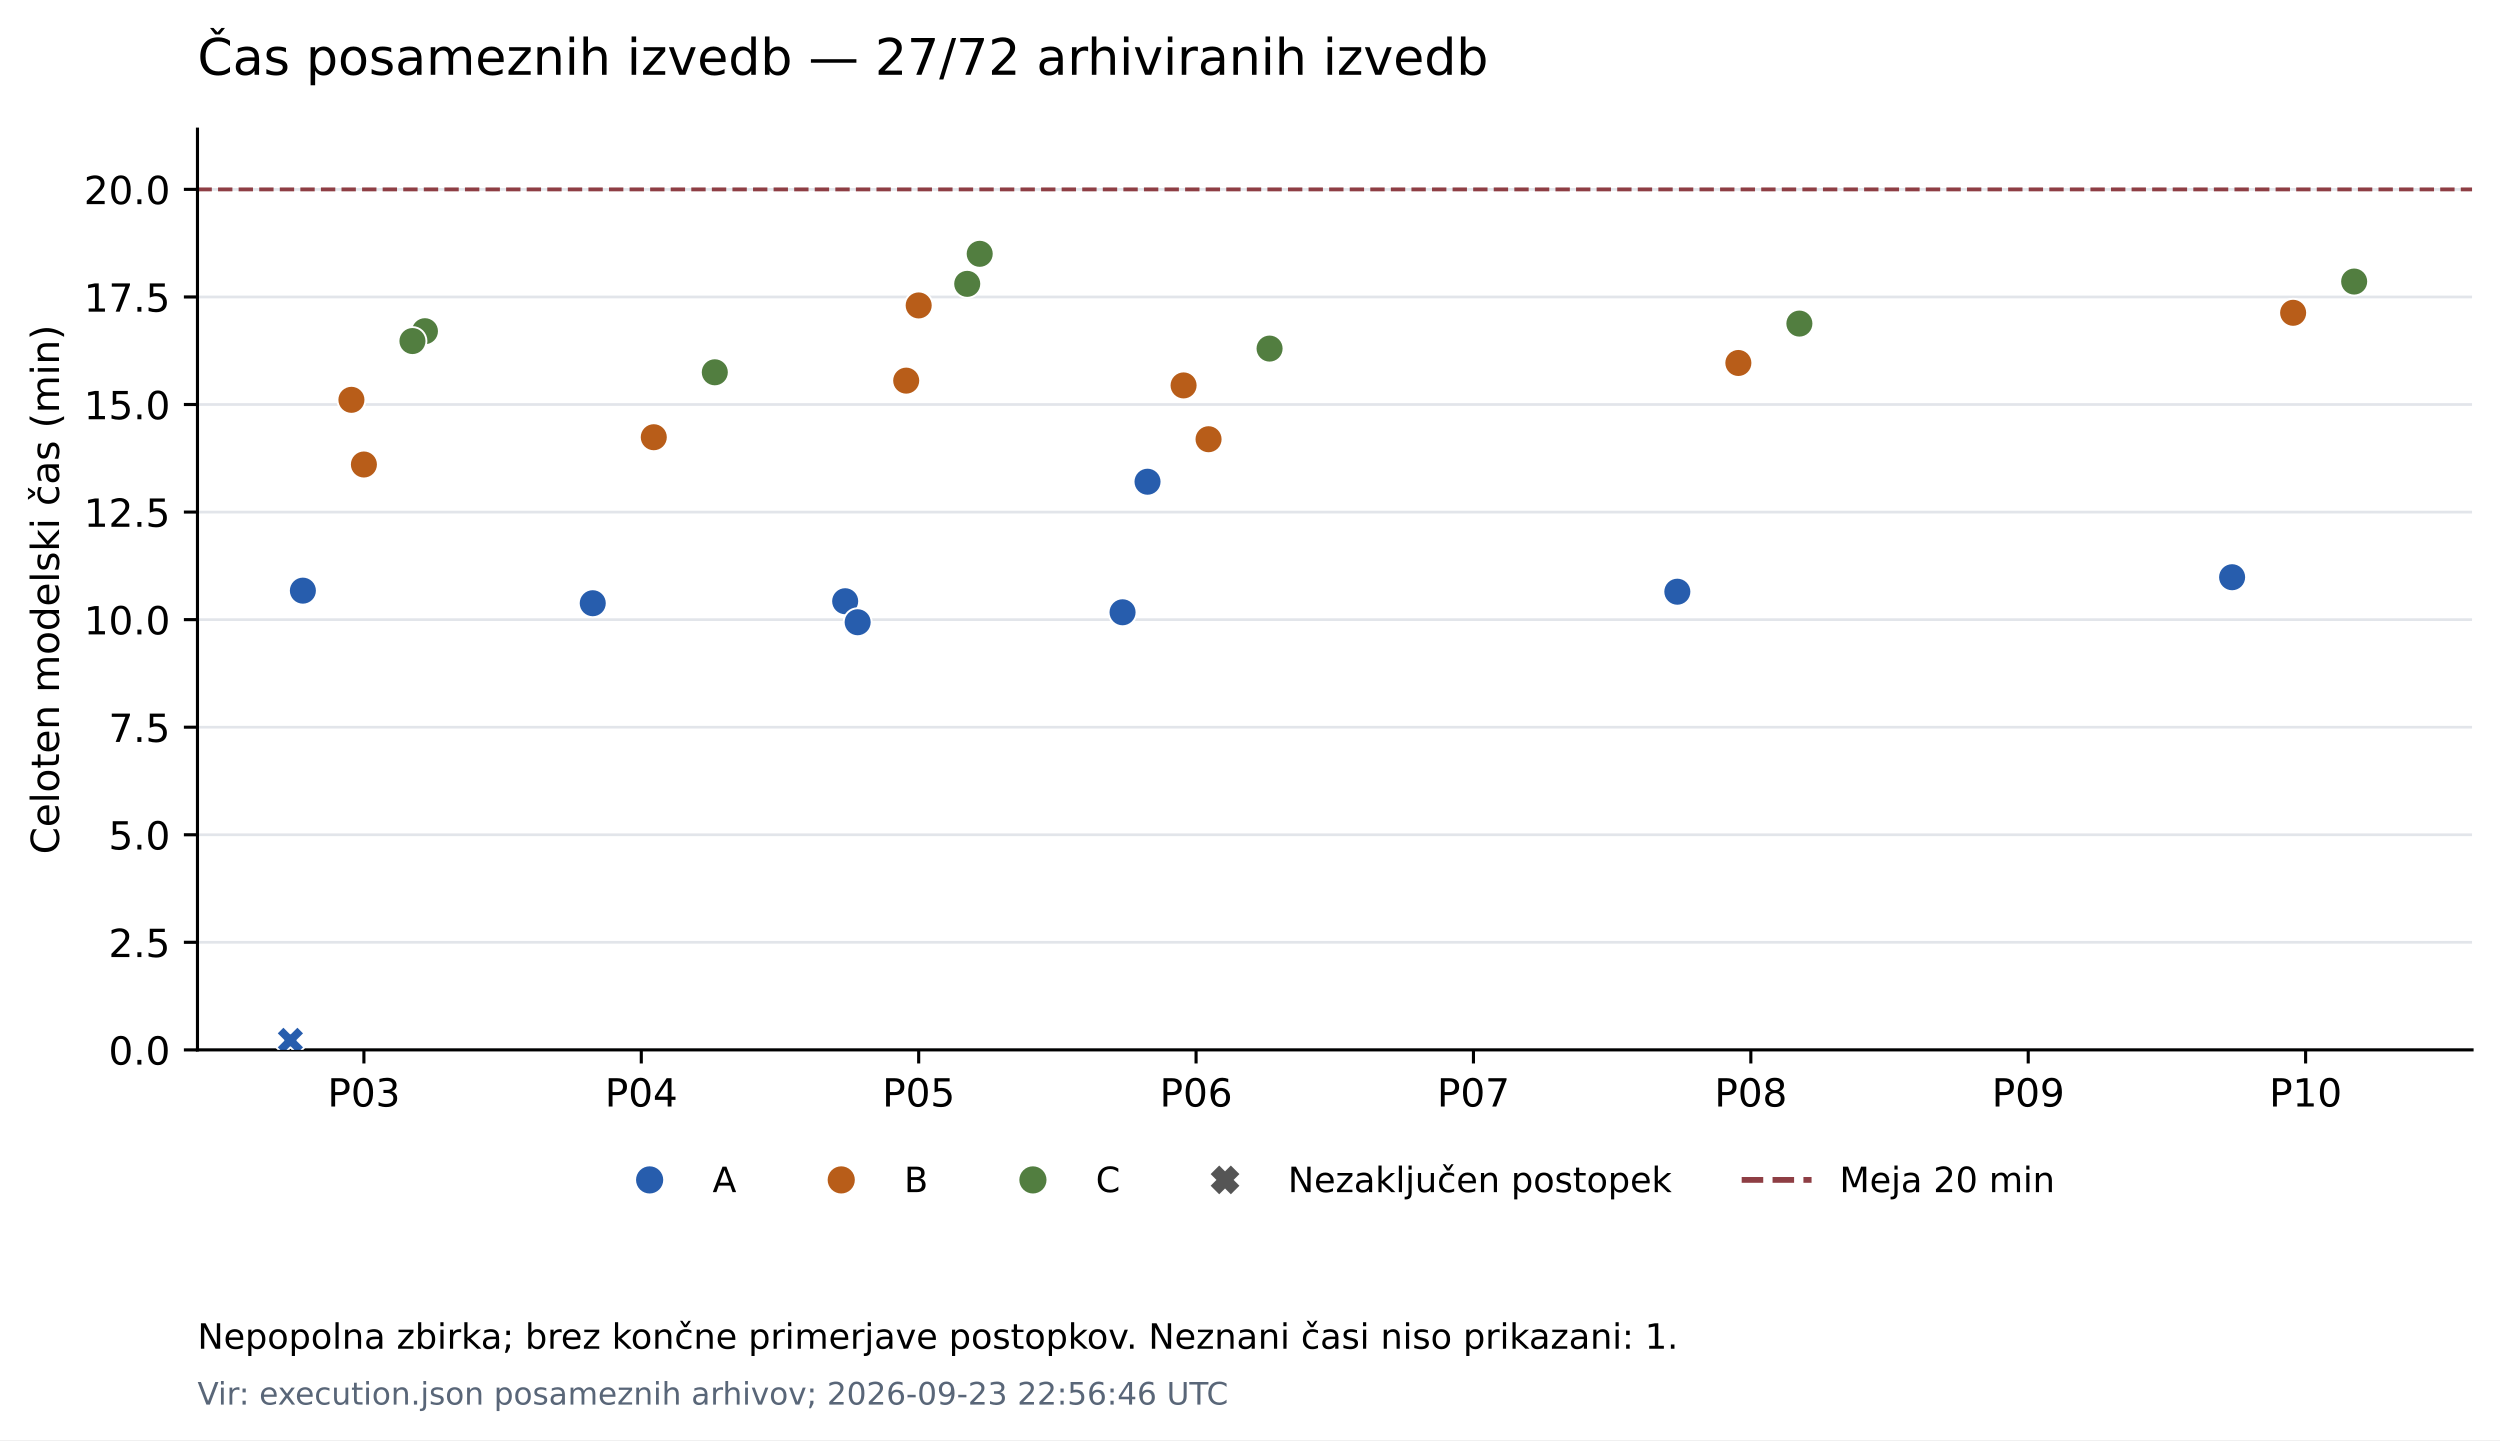
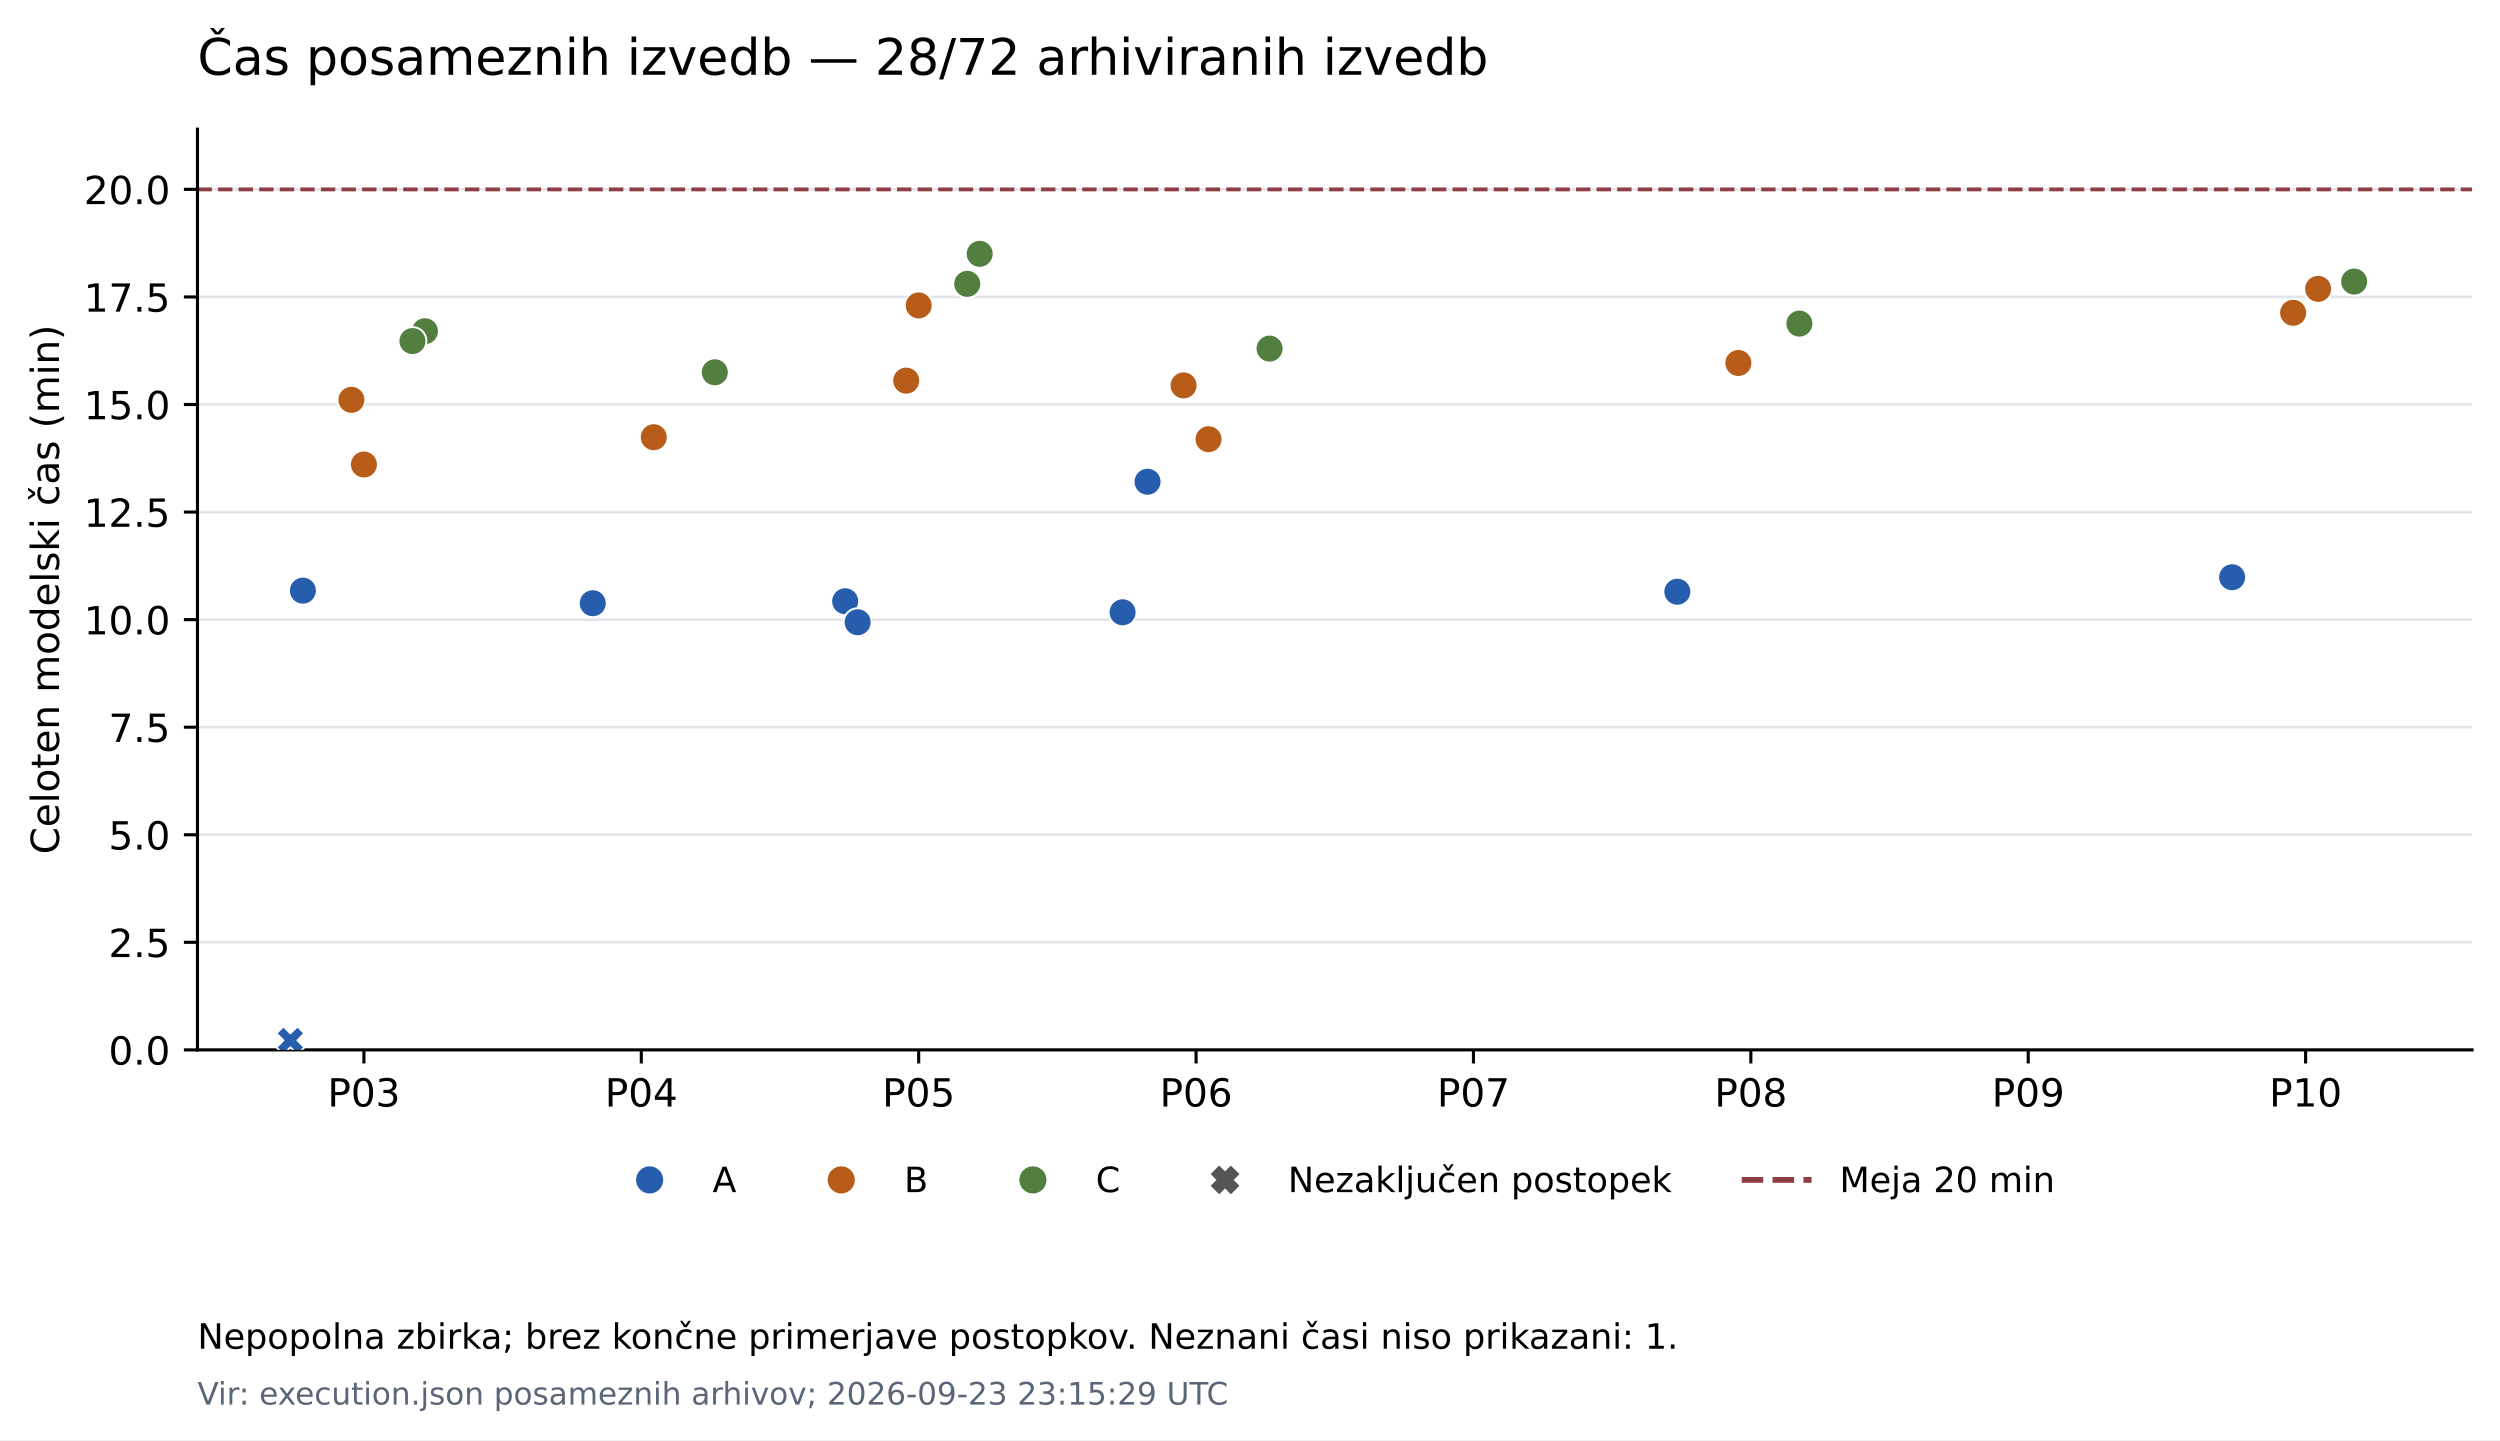
<svg xmlns="http://www.w3.org/2000/svg" xmlns:xlink="http://www.w3.org/1999/xlink" width="643.966pt" height="370.926pt" viewBox="0 0 643.966 370.926" version="1.1">
  <defs>
    <style type="text/css">*{stroke-linejoin: round; stroke-linecap: butt}</style>
  </defs>
  <g id="figure_1">
    <g id="patch_1">
      <path d="M 0 370.926  L 643.966 370.926  L 643.966 0  L 0 0  z " style="fill: #ffffff" />
    </g>
    <g id="axes_1">
      <g id="patch_2">
        <path d="M 50.866 270.436  L 636.766 270.436  L 636.766 33.268  L 50.866 33.268  z " style="fill: #ffffff" />
      </g>
      <g id="matplotlib.axis_1">
        <g id="xtick_1">
          <g id="line2d_1">
            <defs>
-               <path id="m5c47f8a955" d="M 0 0  L 0 3.5  " style="stroke: #000000; stroke-width: 0.8" />
+               <path id="m98a2e535a2" d="M 0 0  L 0 3.5  " style="stroke: #000000; stroke-width: 0.8" />
            </defs>
            <g>
-               <use xlink:href="#m5c47f8a955" x="93.737" y="270.436" style="stroke: #000000; stroke-width: 0.8" />
+               <use xlink:href="#m98a2e535a2" x="93.737" y="270.436" style="stroke: #000000; stroke-width: 0.8" />
            </g>
          </g>
          <g id="text_1">
            <text style="font-size: 10px; font-family: 'DejaVu Sans'; text-anchor: middle" x="93.737" y="285.033" transform="rotate(-0 93.73714 285.0333)">P03</text>
          </g>
        </g>
        <g id="xtick_2">
          <g id="line2d_2">
            <g>
-               <use xlink:href="#m5c47f8a955" x="165.188" y="270.436" style="stroke: #000000; stroke-width: 0.8" />
+               <use xlink:href="#m98a2e535a2" x="165.188" y="270.436" style="stroke: #000000; stroke-width: 0.8" />
            </g>
          </g>
          <g id="text_2">
            <text style="font-size: 10px; font-family: 'DejaVu Sans'; text-anchor: middle" x="165.188" y="285.033" transform="rotate(-0 165.1884 285.0333)">P04</text>
          </g>
        </g>
        <g id="xtick_3">
          <g id="line2d_3">
            <g>
-               <use xlink:href="#m5c47f8a955" x="236.64" y="270.436" style="stroke: #000000; stroke-width: 0.8" />
+               <use xlink:href="#m98a2e535a2" x="236.64" y="270.436" style="stroke: #000000; stroke-width: 0.8" />
            </g>
          </g>
          <g id="text_3">
            <text style="font-size: 10px; font-family: 'DejaVu Sans'; text-anchor: middle" x="236.64" y="285.033" transform="rotate(-0 236.6396 285.0333)">P05</text>
          </g>
        </g>
        <g id="xtick_4">
          <g id="line2d_4">
            <g>
-               <use xlink:href="#m5c47f8a955" x="308.091" y="270.436" style="stroke: #000000; stroke-width: 0.8" />
+               <use xlink:href="#m98a2e535a2" x="308.091" y="270.436" style="stroke: #000000; stroke-width: 0.8" />
            </g>
          </g>
          <g id="text_4">
            <text style="font-size: 10px; font-family: 'DejaVu Sans'; text-anchor: middle" x="308.091" y="285.033" transform="rotate(-0 308.0908 285.0333)">P06</text>
          </g>
        </g>
        <g id="xtick_5">
          <g id="line2d_5">
            <g>
-               <use xlink:href="#m5c47f8a955" x="379.542" y="270.436" style="stroke: #000000; stroke-width: 0.8" />
+               <use xlink:href="#m98a2e535a2" x="379.542" y="270.436" style="stroke: #000000; stroke-width: 0.8" />
            </g>
          </g>
          <g id="text_5">
            <text style="font-size: 10px; font-family: 'DejaVu Sans'; text-anchor: middle" x="379.542" y="285.033" transform="rotate(-0 379.542 285.0333)">P07</text>
          </g>
        </g>
        <g id="xtick_6">
          <g id="line2d_6">
            <g>
-               <use xlink:href="#m5c47f8a955" x="450.993" y="270.436" style="stroke: #000000; stroke-width: 0.8" />
+               <use xlink:href="#m98a2e535a2" x="450.993" y="270.436" style="stroke: #000000; stroke-width: 0.8" />
            </g>
          </g>
          <g id="text_6">
            <text style="font-size: 10px; font-family: 'DejaVu Sans'; text-anchor: middle" x="450.993" y="285.033" transform="rotate(-0 450.9932 285.0333)">P08</text>
          </g>
        </g>
        <g id="xtick_7">
          <g id="line2d_7">
            <g>
-               <use xlink:href="#m5c47f8a955" x="522.444" y="270.436" style="stroke: #000000; stroke-width: 0.8" />
+               <use xlink:href="#m98a2e535a2" x="522.444" y="270.436" style="stroke: #000000; stroke-width: 0.8" />
            </g>
          </g>
          <g id="text_7">
            <text style="font-size: 10px; font-family: 'DejaVu Sans'; text-anchor: middle" x="522.444" y="285.033" transform="rotate(-0 522.4445 285.0333)">P09</text>
          </g>
        </g>
        <g id="xtick_8">
          <g id="line2d_8">
            <g>
-               <use xlink:href="#m5c47f8a955" x="593.896" y="270.436" style="stroke: #000000; stroke-width: 0.8" />
+               <use xlink:href="#m98a2e535a2" x="593.896" y="270.436" style="stroke: #000000; stroke-width: 0.8" />
            </g>
          </g>
          <g id="text_8">
            <text style="font-size: 10px; font-family: 'DejaVu Sans'; text-anchor: middle" x="593.896" y="285.033" transform="rotate(-0 593.8957 285.0333)">P10</text>
          </g>
        </g>
      </g>
      <g id="matplotlib.axis_2">
        <g id="ytick_1">
          <g id="line2d_9">
-             <path d="M 50.866 270.436  L 636.766 270.436  " clip-path="url(#p49d9225004)" style="fill: none; stroke: #e2e5ea; stroke-width: 0.7; stroke-linecap: square" />
+             <path d="M 50.866 270.436  L 636.766 270.436  " clip-path="url(#pe7305a0680)" style="fill: none; stroke: #e2e5ea; stroke-width: 0.7; stroke-linecap: square" />
          </g>
          <g id="line2d_10">
            <defs>
-               <path id="m6b587b032a" d="M 0 0  L -3.5 0  " style="stroke: #000000; stroke-width: 0.8" />
+               <path id="m57beab4892" d="M 0 0  L -3.5 0  " style="stroke: #000000; stroke-width: 0.8" />
            </defs>
            <g>
-               <use xlink:href="#m6b587b032a" x="50.866" y="270.436" style="stroke: #000000; stroke-width: 0.8" />
+               <use xlink:href="#m57beab4892" x="50.866" y="270.436" style="stroke: #000000; stroke-width: 0.8" />
            </g>
          </g>
          <g id="text_9">
            <text style="font-size: 10px; font-family: 'DejaVu Sans'; text-anchor: end" x="43.866" y="274.234" transform="rotate(-0 43.86641 274.2345)">0.0</text>
          </g>
        </g>
        <g id="ytick_2">
          <g id="line2d_11">
-             <path d="M 50.866 242.729  L 636.766 242.729  " clip-path="url(#p49d9225004)" style="fill: none; stroke: #e2e5ea; stroke-width: 0.7; stroke-linecap: square" />
+             <path d="M 50.866 242.729  L 636.766 242.729  " clip-path="url(#pe7305a0680)" style="fill: none; stroke: #e2e5ea; stroke-width: 0.7; stroke-linecap: square" />
          </g>
          <g id="line2d_12">
            <g>
-               <use xlink:href="#m6b587b032a" x="50.866" y="242.729" style="stroke: #000000; stroke-width: 0.8" />
+               <use xlink:href="#m57beab4892" x="50.866" y="242.729" style="stroke: #000000; stroke-width: 0.8" />
            </g>
          </g>
          <g id="text_10">
            <text style="font-size: 10px; font-family: 'DejaVu Sans'; text-anchor: end" x="43.866" y="246.528" transform="rotate(-0 43.86641 246.5279)">2.5</text>
          </g>
        </g>
        <g id="ytick_3">
          <g id="line2d_13">
-             <path d="M 50.866 215.023  L 636.766 215.023  " clip-path="url(#p49d9225004)" style="fill: none; stroke: #e2e5ea; stroke-width: 0.7; stroke-linecap: square" />
+             <path d="M 50.866 215.023  L 636.766 215.023  " clip-path="url(#pe7305a0680)" style="fill: none; stroke: #e2e5ea; stroke-width: 0.7; stroke-linecap: square" />
          </g>
          <g id="line2d_14">
            <g>
-               <use xlink:href="#m6b587b032a" x="50.866" y="215.023" style="stroke: #000000; stroke-width: 0.8" />
+               <use xlink:href="#m57beab4892" x="50.866" y="215.023" style="stroke: #000000; stroke-width: 0.8" />
            </g>
          </g>
          <g id="text_11">
            <text style="font-size: 10px; font-family: 'DejaVu Sans'; text-anchor: end" x="43.866" y="218.821" transform="rotate(-0 43.86641 218.8214)">5.0</text>
          </g>
        </g>
        <g id="ytick_4">
          <g id="line2d_15">
-             <path d="M 50.866 187.316  L 636.766 187.316  " clip-path="url(#p49d9225004)" style="fill: none; stroke: #e2e5ea; stroke-width: 0.7; stroke-linecap: square" />
+             <path d="M 50.866 187.316  L 636.766 187.316  " clip-path="url(#pe7305a0680)" style="fill: none; stroke: #e2e5ea; stroke-width: 0.7; stroke-linecap: square" />
          </g>
          <g id="line2d_16">
            <g>
-               <use xlink:href="#m6b587b032a" x="50.866" y="187.316" style="stroke: #000000; stroke-width: 0.8" />
+               <use xlink:href="#m57beab4892" x="50.866" y="187.316" style="stroke: #000000; stroke-width: 0.8" />
            </g>
          </g>
          <g id="text_12">
            <text style="font-size: 10px; font-family: 'DejaVu Sans'; text-anchor: end" x="43.866" y="191.115" transform="rotate(-0 43.86641 191.1149)">7.5</text>
          </g>
        </g>
        <g id="ytick_5">
          <g id="line2d_17">
-             <path d="M 50.866 159.609  L 636.766 159.609  " clip-path="url(#p49d9225004)" style="fill: none; stroke: #e2e5ea; stroke-width: 0.7; stroke-linecap: square" />
+             <path d="M 50.866 159.609  L 636.766 159.609  " clip-path="url(#pe7305a0680)" style="fill: none; stroke: #e2e5ea; stroke-width: 0.7; stroke-linecap: square" />
          </g>
          <g id="line2d_18">
            <g>
-               <use xlink:href="#m6b587b032a" x="50.866" y="159.609" style="stroke: #000000; stroke-width: 0.8" />
+               <use xlink:href="#m57beab4892" x="50.866" y="159.609" style="stroke: #000000; stroke-width: 0.8" />
            </g>
          </g>
          <g id="text_13">
            <text style="font-size: 10px; font-family: 'DejaVu Sans'; text-anchor: end" x="43.866" y="163.408" transform="rotate(-0 43.86641 163.4083)">10.0</text>
          </g>
        </g>
        <g id="ytick_6">
          <g id="line2d_19">
-             <path d="M 50.866 131.903  L 636.766 131.903  " clip-path="url(#p49d9225004)" style="fill: none; stroke: #e2e5ea; stroke-width: 0.7; stroke-linecap: square" />
+             <path d="M 50.866 131.903  L 636.766 131.903  " clip-path="url(#pe7305a0680)" style="fill: none; stroke: #e2e5ea; stroke-width: 0.7; stroke-linecap: square" />
          </g>
          <g id="line2d_20">
            <g>
-               <use xlink:href="#m6b587b032a" x="50.866" y="131.903" style="stroke: #000000; stroke-width: 0.8" />
+               <use xlink:href="#m57beab4892" x="50.866" y="131.903" style="stroke: #000000; stroke-width: 0.8" />
            </g>
          </g>
          <g id="text_14">
            <text style="font-size: 10px; font-family: 'DejaVu Sans'; text-anchor: end" x="43.866" y="135.702" transform="rotate(-0 43.86641 135.7018)">12.5</text>
          </g>
        </g>
        <g id="ytick_7">
          <g id="line2d_21">
-             <path d="M 50.866 104.196  L 636.766 104.196  " clip-path="url(#p49d9225004)" style="fill: none; stroke: #e2e5ea; stroke-width: 0.7; stroke-linecap: square" />
+             <path d="M 50.866 104.196  L 636.766 104.196  " clip-path="url(#pe7305a0680)" style="fill: none; stroke: #e2e5ea; stroke-width: 0.7; stroke-linecap: square" />
          </g>
          <g id="line2d_22">
            <g>
-               <use xlink:href="#m6b587b032a" x="50.866" y="104.196" style="stroke: #000000; stroke-width: 0.8" />
+               <use xlink:href="#m57beab4892" x="50.866" y="104.196" style="stroke: #000000; stroke-width: 0.8" />
            </g>
          </g>
          <g id="text_15">
            <text style="font-size: 10px; font-family: 'DejaVu Sans'; text-anchor: end" x="43.866" y="107.995" transform="rotate(-0 43.86641 107.9952)">15.0</text>
          </g>
        </g>
        <g id="ytick_8">
          <g id="line2d_23">
-             <path d="M 50.866 76.49  L 636.766 76.49  " clip-path="url(#p49d9225004)" style="fill: none; stroke: #e2e5ea; stroke-width: 0.7; stroke-linecap: square" />
+             <path d="M 50.866 76.49  L 636.766 76.49  " clip-path="url(#pe7305a0680)" style="fill: none; stroke: #e2e5ea; stroke-width: 0.7; stroke-linecap: square" />
          </g>
          <g id="line2d_24">
            <g>
-               <use xlink:href="#m6b587b032a" x="50.866" y="76.49" style="stroke: #000000; stroke-width: 0.8" />
+               <use xlink:href="#m57beab4892" x="50.866" y="76.49" style="stroke: #000000; stroke-width: 0.8" />
            </g>
          </g>
          <g id="text_16">
            <text style="font-size: 10px; font-family: 'DejaVu Sans'; text-anchor: end" x="43.866" y="80.289" transform="rotate(-0 43.86641 80.28869)">17.5</text>
          </g>
        </g>
        <g id="ytick_9">
          <g id="line2d_25">
-             <path d="M 50.866 48.783  L 636.766 48.783  " clip-path="url(#p49d9225004)" style="fill: none; stroke: #e2e5ea; stroke-width: 0.7; stroke-linecap: square" />
+             <path d="M 50.866 48.783  L 636.766 48.783  " clip-path="url(#pe7305a0680)" style="fill: none; stroke: #e2e5ea; stroke-width: 0.7; stroke-linecap: square" />
          </g>
          <g id="line2d_26">
            <g>
-               <use xlink:href="#m6b587b032a" x="50.866" y="48.783" style="stroke: #000000; stroke-width: 0.8" />
+               <use xlink:href="#m57beab4892" x="50.866" y="48.783" style="stroke: #000000; stroke-width: 0.8" />
            </g>
          </g>
          <g id="text_17">
            <text style="font-size: 10px; font-family: 'DejaVu Sans'; text-anchor: end" x="43.866" y="52.582" transform="rotate(-0 43.86641 52.58215)">20.0</text>
          </g>
        </g>
        <g id="text_18">
          <text style="font-size: 10px; font-family: 'DejaVu Sans'; text-anchor: middle" x="15.198" y="151.852" transform="rotate(-90 15.19844 151.8517)">Celoten modelski čas (min)</text>
        </g>
      </g>
      <g id="line2d_27">
-         <path d="M 50.866 48.783  L 636.766 48.783  " clip-path="url(#p49d9225004)" style="fill: none; stroke-dasharray: 3.7,1.6; stroke-dashoffset: 0; stroke: #8e3e44" />
+         <path d="M 50.866 48.783  L 636.766 48.783  " clip-path="url(#pe7305a0680)" style="fill: none; stroke-dasharray: 3.7,1.6; stroke-dashoffset: 0; stroke: #8e3e44" />
      </g>
      <g id="patch_3">
        <path d="M 50.866 270.436  L 50.866 33.268  " style="fill: none; stroke: #000000; stroke-width: 0.8; stroke-linejoin: miter; stroke-linecap: square" />
      </g>
      <g id="patch_4">
        <path d="M 50.866 270.436  L 636.766 270.436  " style="fill: none; stroke: #000000; stroke-width: 0.8; stroke-linejoin: miter; stroke-linecap: square" />
      </g>
      <g id="PathCollection_1">
        <defs>
-           <path id="m4d642a6151" d="M 0 3.606  C 0.956 3.606 1.873 3.226 2.55 2.55  C 3.226 1.873 3.606 0.956 3.606 0  C 3.606 -0.956 3.226 -1.873 2.55 -2.55  C 1.873 -3.226 0.956 -3.606 0 -3.606  C -0.956 -3.606 -1.873 -3.226 -2.55 -2.55  C -3.226 -1.873 -3.606 -0.956 -3.606 0  C -3.606 0.956 -3.226 1.873 -2.55 2.55  C -1.873 3.226 -0.956 3.606 0 3.606  z " style="stroke: #ffffff; stroke-width: 0.5" />
+           <path id="m381f4058da" d="M 0 3.606  C 0.956 3.606 1.873 3.226 2.55 2.55  C 3.226 1.873 3.606 0.956 3.606 0  C 3.606 -0.956 3.226 -1.873 2.55 -2.55  C 1.873 -3.226 0.956 -3.606 0 -3.606  C -0.956 -3.606 -1.873 -3.226 -2.55 -2.55  C -3.226 -1.873 -3.606 -0.956 -3.606 0  C -3.606 0.956 -3.226 1.873 -2.55 2.55  C -1.873 3.226 -0.956 3.606 0 3.606  z " style="stroke: #ffffff; stroke-width: 0.5" />
        </defs>
-         <g clip-path="url(#p49d9225004)">
-           <use xlink:href="#m4d642a6151" x="217.705" y="154.869" style="fill: #275dad; stroke: #ffffff; stroke-width: 0.5" />
+         <g clip-path="url(#pe7305a0680)">
+           <use xlink:href="#m381f4058da" x="217.705" y="154.869" style="fill: #275dad; stroke: #ffffff; stroke-width: 0.5" />
        </g>
      </g>
      <g id="PathCollection_2">
        <defs>
-           <path id="m982858965d" d="M 0 3.606  C 0.956 3.606 1.873 3.226 2.55 2.55  C 3.226 1.873 3.606 0.956 3.606 0  C 3.606 -0.956 3.226 -1.873 2.55 -2.55  C 1.873 -3.226 0.956 -3.606 0 -3.606  C -0.956 -3.606 -1.873 -3.226 -2.55 -2.55  C -3.226 -1.873 -3.606 -0.956 -3.606 0  C -3.606 0.956 -3.226 1.873 -2.55 2.55  C -1.873 3.226 -0.956 3.606 0 3.606  z " style="stroke: #ffffff; stroke-width: 0.5" />
+           <path id="m3813e2a05f" d="M 0 3.606  C 0.956 3.606 1.873 3.226 2.55 2.55  C 3.226 1.873 3.606 0.956 3.606 0  C 3.606 -0.956 3.226 -1.873 2.55 -2.55  C 1.873 -3.226 0.956 -3.606 0 -3.606  C -0.956 -3.606 -1.873 -3.226 -2.55 -2.55  C -3.226 -1.873 -3.606 -0.956 -3.606 0  C -3.606 0.956 -3.226 1.873 -2.55 2.55  C -1.873 3.226 -0.956 3.606 0 3.606  z " style="stroke: #ffffff; stroke-width: 0.5" />
        </defs>
-         <g clip-path="url(#p49d9225004)">
-           <use xlink:href="#m982858965d" x="233.424" y="98.046" style="fill: #b85d19; stroke: #ffffff; stroke-width: 0.5" />
+         <g clip-path="url(#pe7305a0680)">
+           <use xlink:href="#m3813e2a05f" x="233.424" y="98.046" style="fill: #b85d19; stroke: #ffffff; stroke-width: 0.5" />
        </g>
      </g>
      <g id="PathCollection_3">
        <defs>
-           <path id="mddb4ae1c0b" d="M 0 3.606  C 0.956 3.606 1.873 3.226 2.55 2.55  C 3.226 1.873 3.606 0.956 3.606 0  C 3.606 -0.956 3.226 -1.873 2.55 -2.55  C 1.873 -3.226 0.956 -3.606 0 -3.606  C -0.956 -3.606 -1.873 -3.226 -2.55 -2.55  C -3.226 -1.873 -3.606 -0.956 -3.606 0  C -3.606 0.956 -3.226 1.873 -2.55 2.55  C -1.873 3.226 -0.956 3.606 0 3.606  z " style="stroke: #ffffff; stroke-width: 0.5" />
+           <path id="m3116258395" d="M 0 3.606  C 0.956 3.606 1.873 3.226 2.55 2.55  C 3.226 1.873 3.606 0.956 3.606 0  C 3.606 -0.956 3.226 -1.873 2.55 -2.55  C 1.873 -3.226 0.956 -3.606 0 -3.606  C -0.956 -3.606 -1.873 -3.226 -2.55 -2.55  C -3.226 -1.873 -3.606 -0.956 -3.606 0  C -3.606 0.956 -3.226 1.873 -2.55 2.55  C -1.873 3.226 -0.956 3.606 0 3.606  z " style="stroke: #ffffff; stroke-width: 0.5" />
        </defs>
-         <g clip-path="url(#p49d9225004)">
-           <use xlink:href="#mddb4ae1c0b" x="249.144" y="73.116" style="fill: #527e40; stroke: #ffffff; stroke-width: 0.5" />
+         <g clip-path="url(#pe7305a0680)">
+           <use xlink:href="#m3116258395" x="249.144" y="73.116" style="fill: #527e40; stroke: #ffffff; stroke-width: 0.5" />
        </g>
      </g>
      <g id="PathCollection_4">
-         <g clip-path="url(#p49d9225004)">
-           <use xlink:href="#m4d642a6151" x="574.961" y="148.685" style="fill: #275dad; stroke: #ffffff; stroke-width: 0.5" />
+         <g clip-path="url(#pe7305a0680)">
+           <use xlink:href="#m381f4058da" x="574.961" y="148.685" style="fill: #275dad; stroke: #ffffff; stroke-width: 0.5" />
        </g>
      </g>
      <g id="PathCollection_5">
-         <g clip-path="url(#p49d9225004)">
-           <use xlink:href="#mddb4ae1c0b" x="606.4" y="72.522" style="fill: #527e40; stroke: #ffffff; stroke-width: 0.5" />
+         <g clip-path="url(#pe7305a0680)">
+           <use xlink:href="#m3116258395" x="606.4" y="72.522" style="fill: #527e40; stroke: #ffffff; stroke-width: 0.5" />
        </g>
      </g>
      <g id="PathCollection_6">
-         <g clip-path="url(#p49d9225004)">
-           <use xlink:href="#m982858965d" x="590.68" y="80.573" style="fill: #b85d19; stroke: #ffffff; stroke-width: 0.5" />
+         <g clip-path="url(#pe7305a0680)">
+           <use xlink:href="#m3813e2a05f" x="590.68" y="80.573" style="fill: #b85d19; stroke: #ffffff; stroke-width: 0.5" />
        </g>
      </g>
      <g id="PathCollection_7">
-         <g clip-path="url(#p49d9225004)">
-           <use xlink:href="#m4d642a6151" x="289.156" y="157.714" style="fill: #275dad; stroke: #ffffff; stroke-width: 0.5" />
+         <g clip-path="url(#pe7305a0680)">
+           <use xlink:href="#m381f4058da" x="289.156" y="157.714" style="fill: #275dad; stroke: #ffffff; stroke-width: 0.5" />
        </g>
      </g>
      <g id="PathCollection_8">
-         <g clip-path="url(#p49d9225004)">
-           <use xlink:href="#m982858965d" x="304.875" y="99.278" style="fill: #b85d19; stroke: #ffffff; stroke-width: 0.5" />
+         <g clip-path="url(#pe7305a0680)">
+           <use xlink:href="#m3813e2a05f" x="304.875" y="99.278" style="fill: #b85d19; stroke: #ffffff; stroke-width: 0.5" />
        </g>
      </g>
      <g id="PathCollection_9">
-         <g clip-path="url(#p49d9225004)">
-           <use xlink:href="#m4d642a6151" x="432.059" y="152.417" style="fill: #275dad; stroke: #ffffff; stroke-width: 0.5" />
+         <g clip-path="url(#pe7305a0680)">
+           <use xlink:href="#m381f4058da" x="432.059" y="152.417" style="fill: #275dad; stroke: #ffffff; stroke-width: 0.5" />
        </g>
      </g>
      <g id="PathCollection_10">
-         <g clip-path="url(#p49d9225004)">
-           <use xlink:href="#mddb4ae1c0b" x="463.497" y="83.352" style="fill: #527e40; stroke: #ffffff; stroke-width: 0.5" />
+         <g clip-path="url(#pe7305a0680)">
+           <use xlink:href="#m3116258395" x="463.497" y="83.352" style="fill: #527e40; stroke: #ffffff; stroke-width: 0.5" />
        </g>
      </g>
      <g id="PathCollection_11">
-         <g clip-path="url(#p49d9225004)">
-           <use xlink:href="#m982858965d" x="447.778" y="93.498" style="fill: #b85d19; stroke: #ffffff; stroke-width: 0.5" />
+         <g clip-path="url(#pe7305a0680)">
+           <use xlink:href="#m3813e2a05f" x="447.778" y="93.498" style="fill: #b85d19; stroke: #ffffff; stroke-width: 0.5" />
        </g>
      </g>
      <g id="PathCollection_12">
-         <g clip-path="url(#p49d9225004)">
-           <use xlink:href="#m982858965d" x="93.737" y="119.651" style="fill: #b85d19; stroke: #ffffff; stroke-width: 0.5" />
+         <g clip-path="url(#pe7305a0680)">
+           <use xlink:href="#m3813e2a05f" x="93.737" y="119.651" style="fill: #b85d19; stroke: #ffffff; stroke-width: 0.5" />
        </g>
      </g>
      <g id="PathCollection_13">
-         <g clip-path="url(#p49d9225004)">
-           <use xlink:href="#mddb4ae1c0b" x="109.456" y="85.315" style="fill: #527e40; stroke: #ffffff; stroke-width: 0.5" />
+         <g clip-path="url(#pe7305a0680)">
+           <use xlink:href="#m3116258395" x="109.456" y="85.315" style="fill: #527e40; stroke: #ffffff; stroke-width: 0.5" />
        </g>
      </g>
      <g id="PathCollection_14">
-         <g clip-path="url(#p49d9225004)">
-           <use xlink:href="#m4d642a6151" x="78.018" y="152.143" style="fill: #275dad; stroke: #ffffff; stroke-width: 0.5" />
+         <g clip-path="url(#pe7305a0680)">
+           <use xlink:href="#m381f4058da" x="78.018" y="152.143" style="fill: #275dad; stroke: #ffffff; stroke-width: 0.5" />
        </g>
      </g>
      <g id="PathCollection_15">
-         <g clip-path="url(#p49d9225004)">
-           <use xlink:href="#m982858965d" x="311.306" y="113.139" style="fill: #b85d19; stroke: #ffffff; stroke-width: 0.5" />
+         <g clip-path="url(#pe7305a0680)">
+           <use xlink:href="#m3813e2a05f" x="311.306" y="113.139" style="fill: #b85d19; stroke: #ffffff; stroke-width: 0.5" />
        </g>
      </g>
      <g id="PathCollection_16">
-         <g clip-path="url(#p49d9225004)">
-           <use xlink:href="#m4d642a6151" x="295.587" y="124.086" style="fill: #275dad; stroke: #ffffff; stroke-width: 0.5" />
+         <g clip-path="url(#pe7305a0680)">
+           <use xlink:href="#m381f4058da" x="295.587" y="124.086" style="fill: #275dad; stroke: #ffffff; stroke-width: 0.5" />
        </g>
      </g>
      <g id="PathCollection_17">
-         <g clip-path="url(#p49d9225004)">
-           <use xlink:href="#mddb4ae1c0b" x="327.025" y="89.791" style="fill: #527e40; stroke: #ffffff; stroke-width: 0.5" />
+         <g clip-path="url(#pe7305a0680)">
+           <use xlink:href="#m3116258395" x="327.025" y="89.791" style="fill: #527e40; stroke: #ffffff; stroke-width: 0.5" />
        </g>
      </g>
      <g id="PathCollection_18">
-         <g clip-path="url(#p49d9225004)">
-           <use xlink:href="#m982858965d" x="168.404" y="112.622" style="fill: #b85d19; stroke: #ffffff; stroke-width: 0.5" />
+         <g clip-path="url(#pe7305a0680)">
+           <use xlink:href="#m3813e2a05f" x="168.404" y="112.622" style="fill: #b85d19; stroke: #ffffff; stroke-width: 0.5" />
        </g>
      </g>
      <g id="PathCollection_19">
-         <g clip-path="url(#p49d9225004)">
-           <use xlink:href="#m4d642a6151" x="152.684" y="155.382" style="fill: #275dad; stroke: #ffffff; stroke-width: 0.5" />
+         <g clip-path="url(#pe7305a0680)">
+           <use xlink:href="#m381f4058da" x="152.684" y="155.382" style="fill: #275dad; stroke: #ffffff; stroke-width: 0.5" />
        </g>
      </g>
      <g id="PathCollection_20">
-         <g clip-path="url(#p49d9225004)">
-           <use xlink:href="#mddb4ae1c0b" x="184.123" y="95.896" style="fill: #527e40; stroke: #ffffff; stroke-width: 0.5" />
+         <g clip-path="url(#pe7305a0680)">
+           <use xlink:href="#m3116258395" x="184.123" y="95.896" style="fill: #527e40; stroke: #ffffff; stroke-width: 0.5" />
        </g>
      </g>
      <g id="PathCollection_21">
-         <g clip-path="url(#p49d9225004)">
-           <use xlink:href="#m982858965d" x="236.64" y="78.676" style="fill: #b85d19; stroke: #ffffff; stroke-width: 0.5" />
+         <g clip-path="url(#pe7305a0680)">
+           <use xlink:href="#m3813e2a05f" x="236.64" y="78.676" style="fill: #b85d19; stroke: #ffffff; stroke-width: 0.5" />
        </g>
      </g>
      <g id="PathCollection_22">
-         <g clip-path="url(#p49d9225004)">
-           <use xlink:href="#mddb4ae1c0b" x="252.359" y="65.379" style="fill: #527e40; stroke: #ffffff; stroke-width: 0.5" />
+         <g clip-path="url(#pe7305a0680)">
+           <use xlink:href="#m3116258395" x="252.359" y="65.379" style="fill: #527e40; stroke: #ffffff; stroke-width: 0.5" />
        </g>
      </g>
      <g id="PathCollection_23">
-         <g clip-path="url(#p49d9225004)">
-           <use xlink:href="#m4d642a6151" x="220.92" y="160.28" style="fill: #275dad; stroke: #ffffff; stroke-width: 0.5" />
+         <g clip-path="url(#pe7305a0680)">
+           <use xlink:href="#m381f4058da" x="220.92" y="160.28" style="fill: #275dad; stroke: #ffffff; stroke-width: 0.5" />
        </g>
      </g>
      <g id="PathCollection_24">
        <defs>
-           <path id="m0b738fea7b" d="M -1.803 3.606  L 0 1.803  L 1.803 3.606  L 3.606 1.803  L 1.803 0  L 3.606 -1.803  L 1.803 -3.606  L 0 -1.803  L -1.803 -3.606  L -3.606 -1.803  L -1.803 0  L -3.606 1.803  z " style="stroke: #ffffff; stroke-width: 0.5" />
+           <path id="m74a0cd6670" d="M -1.803 3.606  L 0 1.803  L 1.803 3.606  L 3.606 1.803  L 1.803 0  L 3.606 -1.803  L 1.803 -3.606  L 0 -1.803  L -1.803 -3.606  L -3.606 -1.803  L -1.803 0  L -3.606 1.803  z " style="stroke: #ffffff; stroke-width: 0.5" />
        </defs>
-         <g clip-path="url(#p49d9225004)">
-           <use xlink:href="#m0b738fea7b" x="74.803" y="267.98" style="fill: #275dad; stroke: #ffffff; stroke-width: 0.5" />
+         <g clip-path="url(#pe7305a0680)">
+           <use xlink:href="#m74a0cd6670" x="74.803" y="267.98" style="fill: #275dad; stroke: #ffffff; stroke-width: 0.5" />
        </g>
      </g>
      <g id="PathCollection_25">
-         <g clip-path="url(#p49d9225004)">
-           <use xlink:href="#m982858965d" x="90.522" y="102.99" style="fill: #b85d19; stroke: #ffffff; stroke-width: 0.5" />
+         <g clip-path="url(#pe7305a0680)">
+           <use xlink:href="#m3813e2a05f" x="90.522" y="102.99" style="fill: #b85d19; stroke: #ffffff; stroke-width: 0.5" />
        </g>
      </g>
      <g id="PathCollection_26">
-         <g clip-path="url(#p49d9225004)">
-           <use xlink:href="#mddb4ae1c0b" x="106.241" y="87.851" style="fill: #527e40; stroke: #ffffff; stroke-width: 0.5" />
+         <g clip-path="url(#pe7305a0680)">
+           <use xlink:href="#m3116258395" x="106.241" y="87.851" style="fill: #527e40; stroke: #ffffff; stroke-width: 0.5" />
+         </g>
+       </g>
+       <g id="PathCollection_27">
+         <g clip-path="url(#pe7305a0680)">
+           <use xlink:href="#m3813e2a05f" x="597.111" y="74.409" style="fill: #b85d19; stroke: #ffffff; stroke-width: 0.5" />
        </g>
      </g>
      <g id="text_19">
-         <text style="font-size: 13px; font-family: 'DejaVu Sans'; text-anchor: start" x="50.866" y="19.268" transform="rotate(-0 50.86641 19.26766)">Čas posameznih izvedb — 27/72 arhiviranih izvedb</text>
+         <text style="font-size: 13px; font-family: 'DejaVu Sans'; text-anchor: start" x="50.866" y="19.268" transform="rotate(-0 50.86641 19.26766)">Čas posameznih izvedb — 28/72 arhiviranih izvedb</text>
      </g>
      <g id="legend_1">
        <g id="line2d_28">
          <defs>
-             <path id="m831a9b5100" d="M 0 3  C 0.796 3 1.559 2.684 2.121 2.121  C 2.684 1.559 3 0.796 3 0  C 3 -0.796 2.684 -1.559 2.121 -2.121  C 1.559 -2.684 0.796 -3 0 -3  C -0.796 -3 -1.559 -2.684 -2.121 -2.121  C -2.684 -1.559 -3 -0.796 -3 0  C -3 0.796 -2.684 1.559 -2.121 2.121  C -1.559 2.684 -0.796 3 0 3  z " style="stroke: #275dad" />
+             <path id="m6d8aac3bba" d="M 0 3  C 0.796 3 1.559 2.684 2.121 2.121  C 2.684 1.559 3 0.796 3 0  C 3 -0.796 2.684 -1.559 2.121 -2.121  C 1.559 -2.684 0.796 -3 0 -3  C -0.796 -3 -1.559 -2.684 -2.121 -2.121  C -2.684 -1.559 -3 -0.796 -3 0  C -3 0.796 -2.684 1.559 -2.121 2.121  C -1.559 2.684 -0.796 3 0 3  z " style="stroke: #275dad" />
          </defs>
          <g>
-             <use xlink:href="#m831a9b5100" x="167.336" y="303.929" style="fill: #275dad; stroke: #275dad" />
+             <use xlink:href="#m6d8aac3bba" x="167.336" y="303.929" style="fill: #275dad; stroke: #275dad" />
          </g>
        </g>
        <g id="text_20">
          <text style="font-size: 9px; font-family: 'DejaVu Sans'; text-anchor: start" x="183.536" y="307.079" transform="rotate(-0 183.5355 307.0794)">A</text>
        </g>
        <g id="line2d_29">
          <defs>
-             <path id="m25266692f6" d="M 0 3  C 0.796 3 1.559 2.684 2.121 2.121  C 2.684 1.559 3 0.796 3 0  C 3 -0.796 2.684 -1.559 2.121 -2.121  C 1.559 -2.684 0.796 -3 0 -3  C -0.796 -3 -1.559 -2.684 -2.121 -2.121  C -2.684 -1.559 -3 -0.796 -3 0  C -3 0.796 -2.684 1.559 -2.121 2.121  C -1.559 2.684 -0.796 3 0 3  z " style="stroke: #b85d19" />
+             <path id="m7f97c2cdb7" d="M 0 3  C 0.796 3 1.559 2.684 2.121 2.121  C 2.684 1.559 3 0.796 3 0  C 3 -0.796 2.684 -1.559 2.121 -2.121  C 1.559 -2.684 0.796 -3 0 -3  C -0.796 -3 -1.559 -2.684 -2.121 -2.121  C -2.684 -1.559 -3 -0.796 -3 0  C -3 0.796 -2.684 1.559 -2.121 2.121  C -1.559 2.684 -0.796 3 0 3  z " style="stroke: #b85d19" />
          </defs>
          <g>
-             <use xlink:href="#m25266692f6" x="216.692" y="303.929" style="fill: #b85d19; stroke: #b85d19" />
+             <use xlink:href="#m7f97c2cdb7" x="216.692" y="303.929" style="fill: #b85d19; stroke: #b85d19" />
          </g>
        </g>
        <g id="text_21">
          <text style="font-size: 9px; font-family: 'DejaVu Sans'; text-anchor: start" x="232.892" y="307.079" transform="rotate(-0 232.8921 307.0794)">B</text>
        </g>
        <g id="line2d_30">
          <defs>
-             <path id="m72ab8902b7" d="M 0 3  C 0.796 3 1.559 2.684 2.121 2.121  C 2.684 1.559 3 0.796 3 0  C 3 -0.796 2.684 -1.559 2.121 -2.121  C 1.559 -2.684 0.796 -3 0 -3  C -0.796 -3 -1.559 -2.684 -2.121 -2.121  C -2.684 -1.559 -3 -0.796 -3 0  C -3 0.796 -2.684 1.559 -2.121 2.121  C -1.559 2.684 -0.796 3 0 3  z " style="stroke: #527e40" />
+             <path id="m5fe8fe8a14" d="M 0 3  C 0.796 3 1.559 2.684 2.121 2.121  C 2.684 1.559 3 0.796 3 0  C 3 -0.796 2.684 -1.559 2.121 -2.121  C 1.559 -2.684 0.796 -3 0 -3  C -0.796 -3 -1.559 -2.684 -2.121 -2.121  C -2.684 -1.559 -3 -0.796 -3 0  C -3 0.796 -2.684 1.559 -2.121 2.121  C -1.559 2.684 -0.796 3 0 3  z " style="stroke: #527e40" />
          </defs>
          <g>
-             <use xlink:href="#m72ab8902b7" x="266.067" y="303.929" style="fill: #527e40; stroke: #527e40" />
+             <use xlink:href="#m5fe8fe8a14" x="266.067" y="303.929" style="fill: #527e40; stroke: #527e40" />
          </g>
        </g>
        <g id="text_22">
          <text style="font-size: 9px; font-family: 'DejaVu Sans'; text-anchor: start" x="282.267" y="307.079" transform="rotate(-0 282.267 307.0794)">C</text>
        </g>
        <g id="line2d_31">
          <defs>
-             <path id="me6ab2bcf73" d="M -1.5 3  L 0 1.5  L 1.5 3  L 3 1.5  L 1.5 0  L 3 -1.5  L 1.5 -3  L 0 -1.5  L -1.5 -3  L -3 -1.5  L -1.5 0  L -3 1.5  z " style="stroke: #555555; stroke-linejoin: miter" />
+             <path id="m7a76345eb1" d="M -1.5 3  L 0 1.5  L 1.5 3  L 3 1.5  L 1.5 0  L 3 -1.5  L 1.5 -3  L 0 -1.5  L -1.5 -3  L -3 -1.5  L -1.5 0  L -3 1.5  z " style="stroke: #555555; stroke-linejoin: miter" />
          </defs>
          <g>
-             <use xlink:href="#me6ab2bcf73" x="315.551" y="303.929" style="fill: #555555; stroke: #555555; stroke-linejoin: miter" />
+             <use xlink:href="#m7a76345eb1" x="315.551" y="303.929" style="fill: #555555; stroke: #555555; stroke-linejoin: miter" />
          </g>
        </g>
        <g id="text_23">
          <text style="font-size: 9px; font-family: 'DejaVu Sans'; text-anchor: start" x="331.751" y="307.079" transform="rotate(-0 331.7515 307.0794)">Nezaključen postopek</text>
        </g>
        <g id="line2d_32">
          <path d="M 448.635 303.929  L 457.635 303.929  L 466.635 303.929  " style="fill: none; stroke-dasharray: 5.55,2.4; stroke-dashoffset: 0; stroke: #8e3e44; stroke-width: 1.5" />
        </g>
        <g id="text_24">
          <text style="font-size: 9px; font-family: 'DejaVu Sans'; text-anchor: start" x="473.835" y="307.079" transform="rotate(-0 473.8348 307.0794)">Meja 20 min</text>
        </g>
      </g>
    </g>
    <g id="text_25">
      <text style="font-size: 9px; font-family: 'DejaVu Sans'; text-anchor: start" x="50.866" y="347.418" transform="rotate(-0 50.86641 347.4181)">Nepopolna zbirka; brez končne primerjave postopkov. Neznani časi niso prikazani: 1.</text>
    </g>
    <g id="text_26">
-       <text style="font-size: 8px; font-family: 'DejaVu Sans'; text-anchor: start; fill: #596678" x="50.866" y="361.804" transform="rotate(-0 50.86641 361.8037)">Vir: execution.json posameznih arhivov; 2026-09-23 22:56:46 UTC</text>
+       <text style="font-size: 8px; font-family: 'DejaVu Sans'; text-anchor: start; fill: #596678" x="50.866" y="361.804" transform="rotate(-0 50.86641 361.8037)">Vir: execution.json posameznih arhivov; 2026-09-23 23:15:29 UTC</text>
    </g>
  </g>
  <defs>
-     <clipPath id="p49d9225004">
+     <clipPath id="pe7305a0680">
      <rect x="50.866" y="33.268" width="585.9" height="237.168" />
    </clipPath>
  </defs>
</svg>
